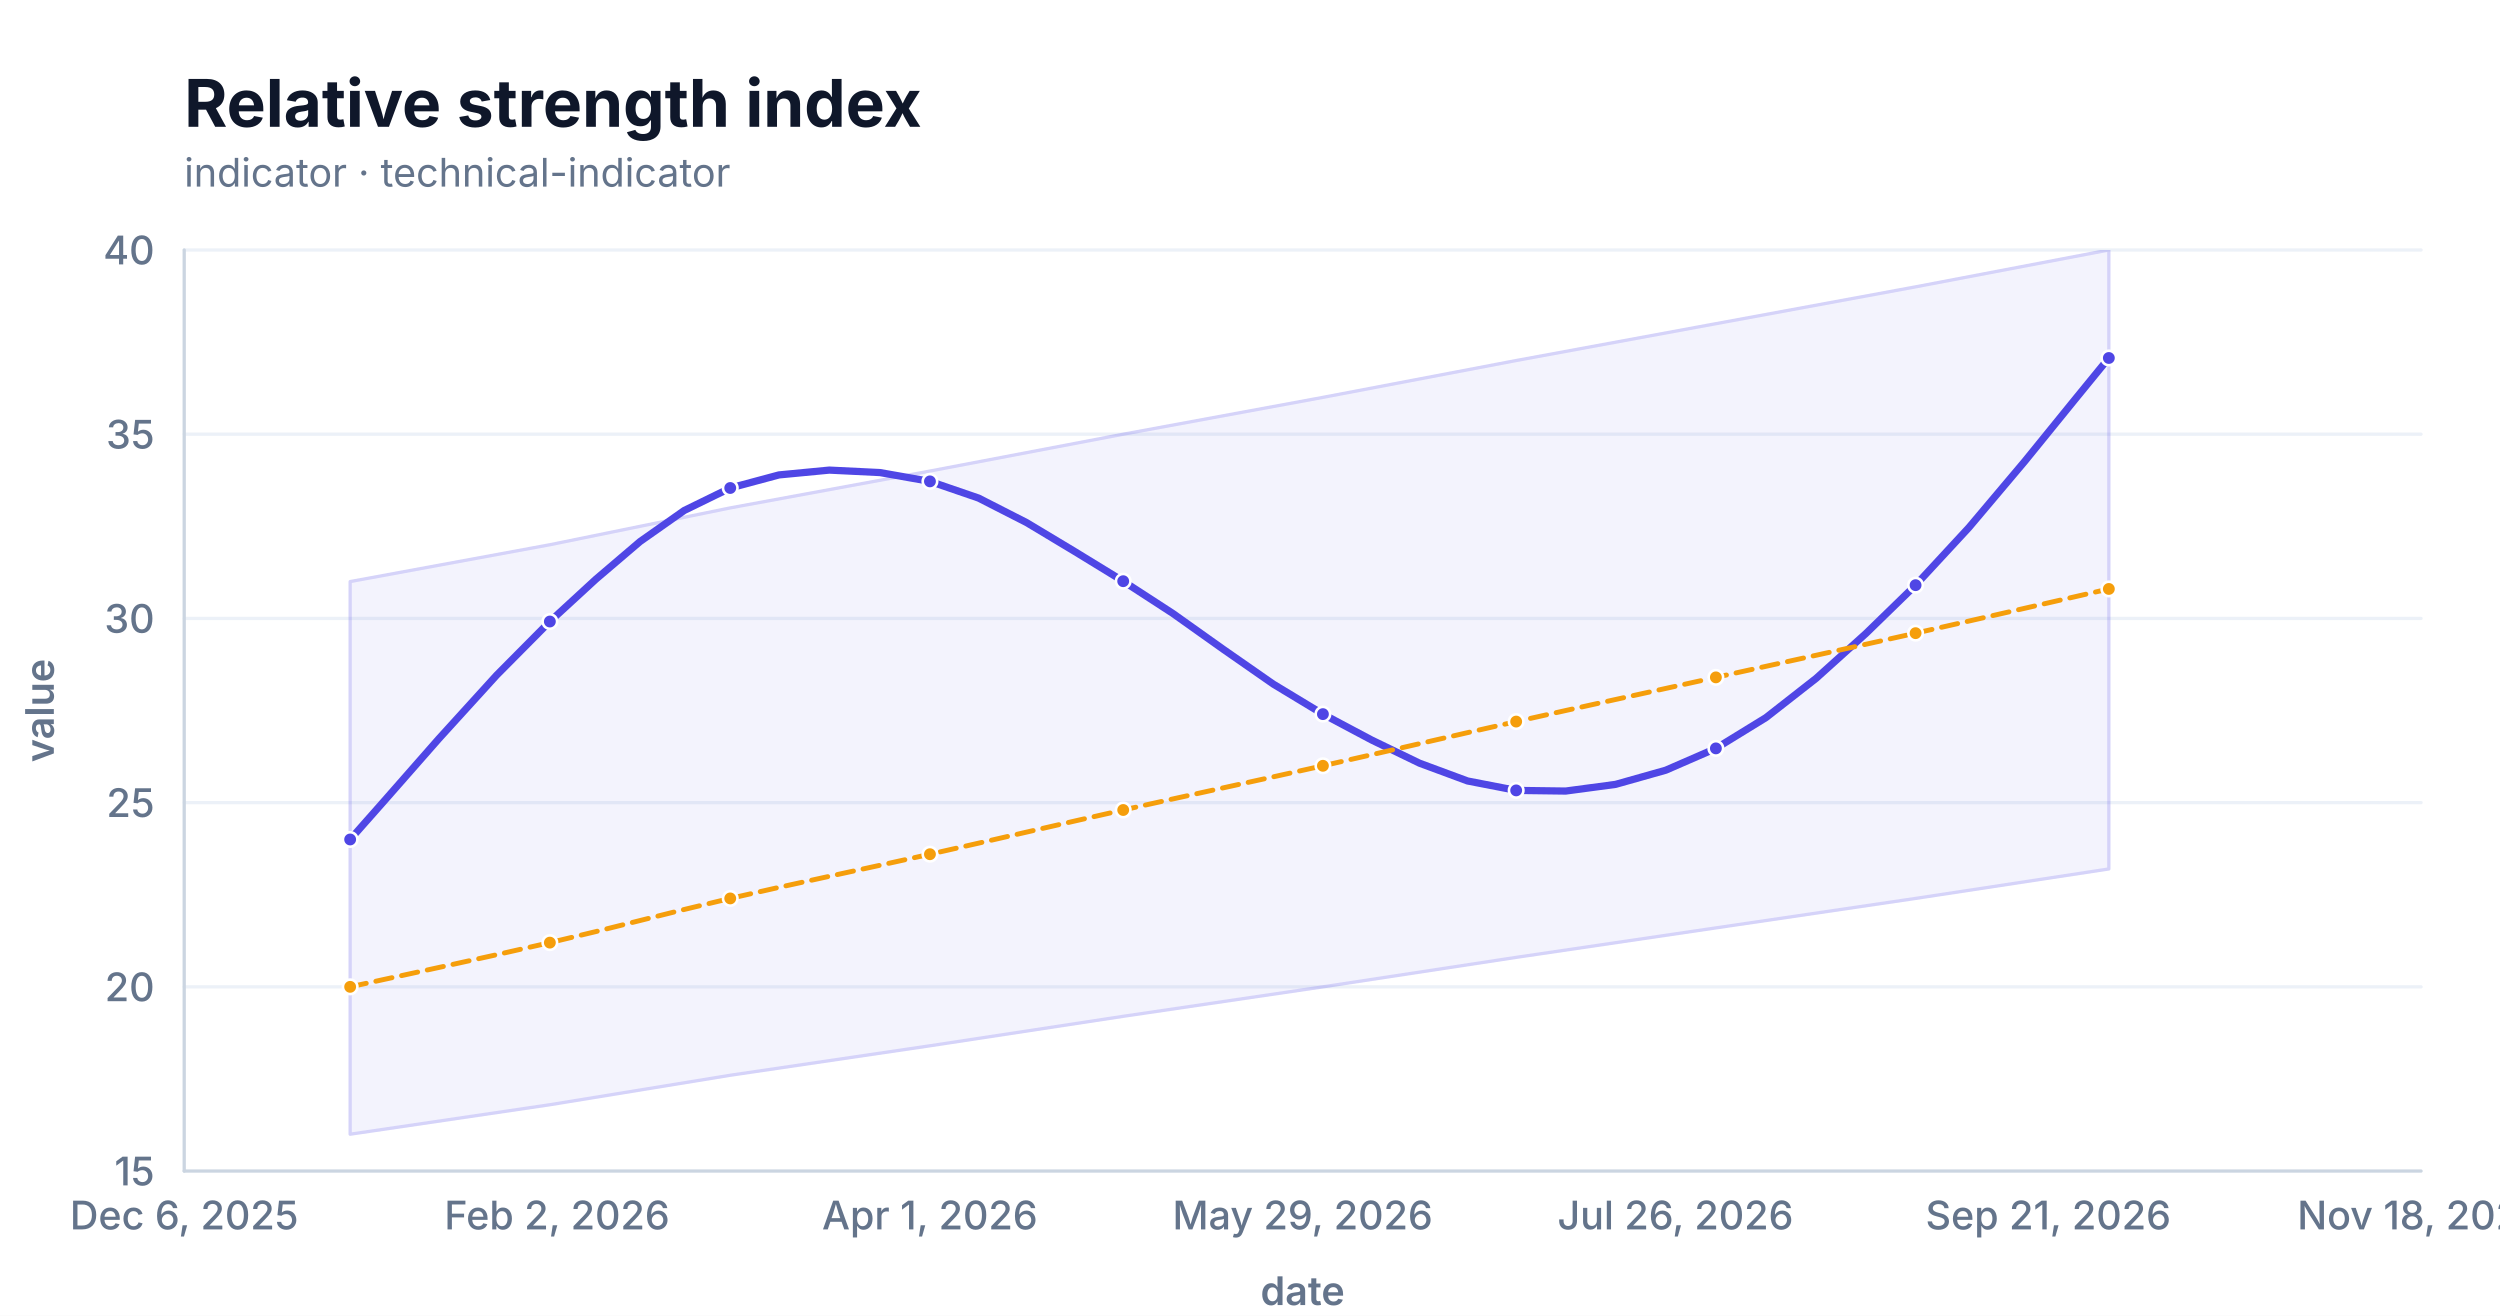
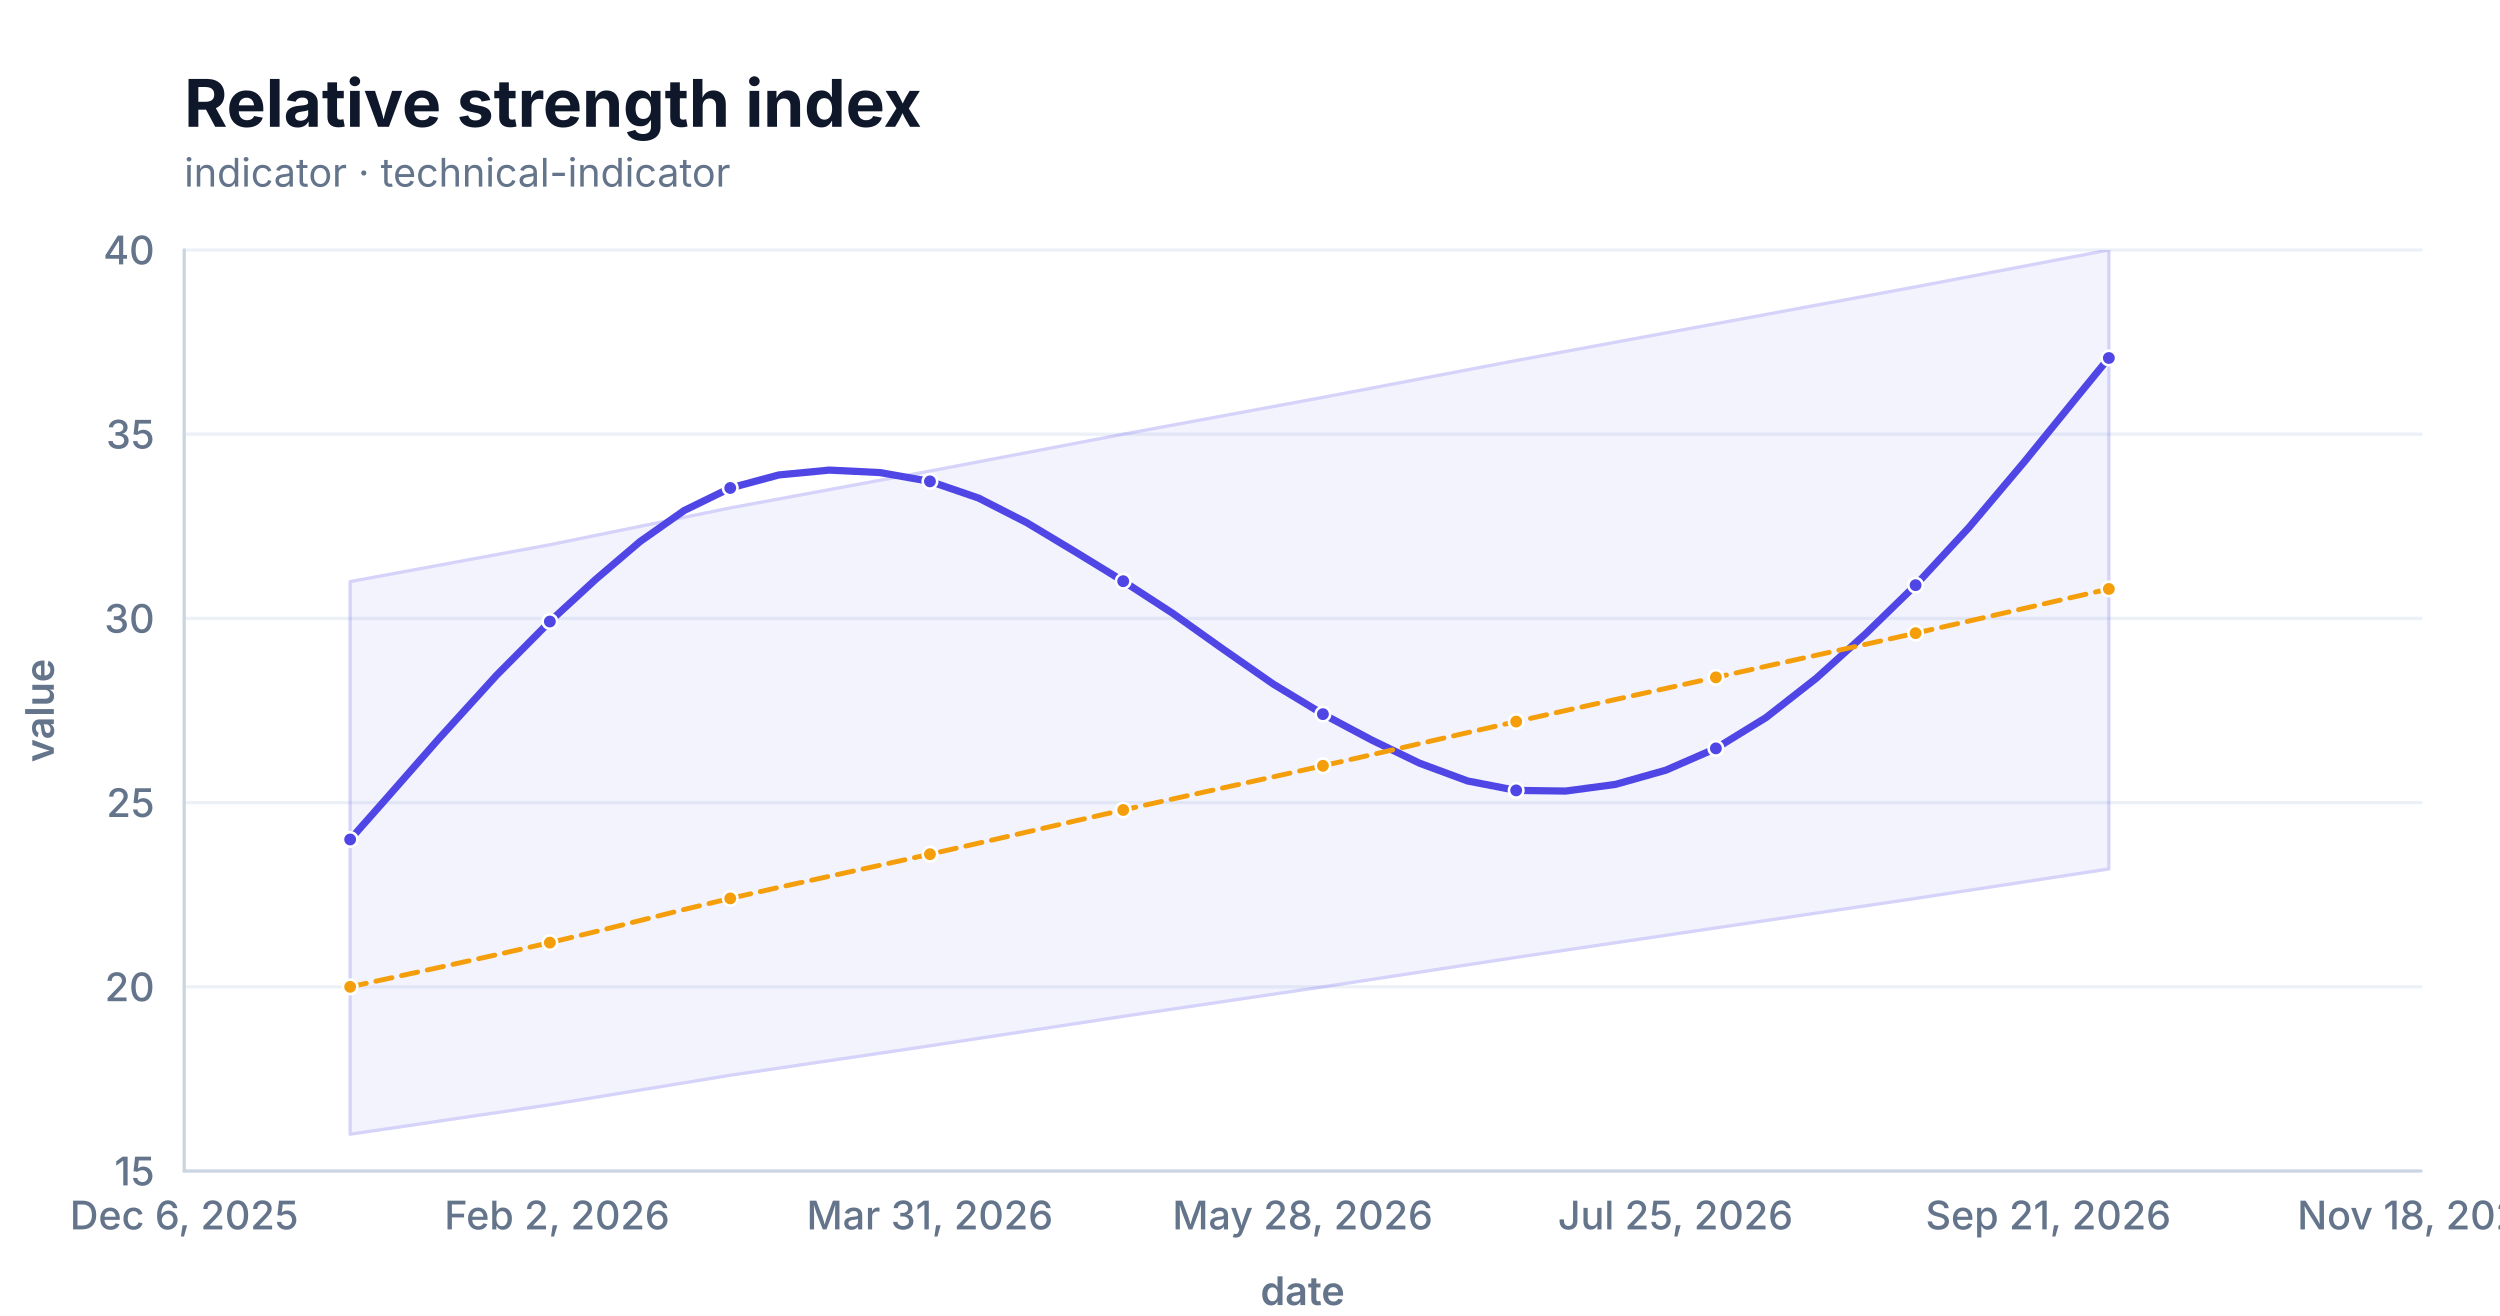
<svg xmlns="http://www.w3.org/2000/svg" width="760" height="400" viewBox="0 0 760 400" role="img" aria-labelledby="title description">
  <defs>
    <clipPath id="clip-1">
      <rect x="56" y="76" width="680" height="280" />
    </clipPath>
  </defs>
  <rect width="100%" height="100%" fill="#ffffff" />
  <g data-scene-node="scene:root">
    <line data-scene-node="axis-y:grid:1" opacity="0.82" x1="56" y1="300" x2="736" y2="300" fill="none" stroke="#e8eef6" stroke-width="1" stroke-linecap="round" />
    <line data-scene-node="axis-y:grid:2" opacity="0.82" x1="56" y1="244" x2="736" y2="244" fill="none" stroke="#e8eef6" stroke-width="1" stroke-linecap="round" />
    <line data-scene-node="axis-y:grid:3" opacity="0.82" x1="56" y1="188" x2="736" y2="188" fill="none" stroke="#e8eef6" stroke-width="1" stroke-linecap="round" />
    <line data-scene-node="axis-y:grid:4" opacity="0.82" x1="56" y1="132" x2="736" y2="132" fill="none" stroke="#e8eef6" stroke-width="1" stroke-linecap="round" />
    <line data-scene-node="axis-y:grid:5" opacity="0.82" x1="56" y1="76" x2="736" y2="76" fill="none" stroke="#e8eef6" stroke-width="1" stroke-linecap="round" />
    <g data-scene-node="layer-0:group" clip-path="url(#clip-1)">
      <path data-scene-node="layer-0:indicator-band" opacity="0.24" d="M 106.447 176.8 L 167.157 165.6 L 221.993 154.4 L 282.703 143.2 L 341.455 132 L 402.165 120.8 L 460.917 109.6 L 521.628 98.4 L 582.338 87.2 L 641.09 76 L 641.09 264.16 L 582.338 273.12 L 521.628 282.08 L 460.917 291.04 L 402.165 300 L 341.455 308.96 L 282.703 317.92 L 221.993 326.88 L 167.157 335.84 L 106.447 344.8 Z" fill="#4f46e547" stroke="#4f46e5" stroke-width="1" stroke-linejoin="round" />
      <path data-scene-node="layer-0:indicator-line:0" d="M 106.447 255.2 L 117.494 242.693 L 133.375 224.609 L 150.97 205.257 L 167.157 188.944 L 181.142 176.087 L 194.575 164.632 L 208.008 155.184 L 221.993 148.35 L 236.803 144.376 L 252.103 142.911 L 267.525 143.663 L 282.703 146.34 L 297.483 151.415 L 312.079 158.861 L 326.675 167.632 L 341.455 176.684 L 356.541 186.483 L 371.81 197.336 L 387.08 207.966 L 402.165 217.094 L 416.945 224.944 L 431.541 232.011 L 446.138 237.416 L 460.917 240.281 L 475.957 240.481 L 491.15 238.446 L 506.404 234.137 L 521.628 227.51 L 536.851 218.152 L 552.105 206.219 L 567.298 192.527 L 582.338 177.892 L 598.541 160.375 L 615.509 140.259 L 630.579 121.695 L 641.09 108.829" fill="none" stroke="#4f46e5" stroke-width="2.2" stroke-linecap="round" stroke-linejoin="round" />
      <circle data-scene-node="layer-0:indicator-point:0:0" cx="106.447" cy="255.2" r="2.2" fill="#4f46e5" stroke="#ffffff" stroke-width="0.8" />
      <circle data-scene-node="layer-0:indicator-point:0:1" cx="167.157" cy="188.944" r="2.2" fill="#4f46e5" stroke="#ffffff" stroke-width="0.8" />
      <circle data-scene-node="layer-0:indicator-point:0:2" cx="221.993" cy="148.35" r="2.2" fill="#4f46e5" stroke="#ffffff" stroke-width="0.8" />
      <circle data-scene-node="layer-0:indicator-point:0:3" cx="282.703" cy="146.34" r="2.2" fill="#4f46e5" stroke="#ffffff" stroke-width="0.8" />
      <circle data-scene-node="layer-0:indicator-point:0:4" cx="341.455" cy="176.684" r="2.2" fill="#4f46e5" stroke="#ffffff" stroke-width="0.8" />
      <circle data-scene-node="layer-0:indicator-point:0:5" cx="402.165" cy="217.094" r="2.2" fill="#4f46e5" stroke="#ffffff" stroke-width="0.8" />
      <circle data-scene-node="layer-0:indicator-point:0:6" cx="460.917" cy="240.281" r="2.2" fill="#4f46e5" stroke="#ffffff" stroke-width="0.8" />
      <circle data-scene-node="layer-0:indicator-point:0:7" cx="521.628" cy="227.51" r="2.2" fill="#4f46e5" stroke="#ffffff" stroke-width="0.8" />
      <circle data-scene-node="layer-0:indicator-point:0:8" cx="582.338" cy="177.892" r="2.2" fill="#4f46e5" stroke="#ffffff" stroke-width="0.8" />
      <circle data-scene-node="layer-0:indicator-point:0:9" cx="641.09" cy="108.829" r="2.2" fill="#4f46e5" stroke="#ffffff" stroke-width="0.8" />
      <path data-scene-node="layer-0:indicator-line:1" d="M 106.447 300 L 117.494 297.585 L 133.375 294.12 L 150.97 290.235 L 167.157 286.56 L 181.142 283.2 L 194.575 279.84 L 208.008 276.48 L 221.993 273.12 L 236.803 269.76 L 252.103 266.4 L 267.525 263.04 L 282.703 259.68 L 297.483 256.32 L 312.079 252.96 L 326.675 249.6 L 341.455 246.24 L 356.541 242.88 L 371.81 239.52 L 387.08 236.16 L 402.165 232.8 L 416.945 229.44 L 431.541 226.08 L 446.138 222.72 L 460.917 219.36 L 475.957 216 L 491.15 212.64 L 506.404 209.28 L 521.628 205.92 L 536.851 202.56 L 552.105 199.2 L 567.298 195.84 L 582.338 192.48 L 598.541 188.805 L 615.509 184.92 L 630.579 181.455 L 641.09 179.04" fill="none" stroke="#f59e0b" stroke-width="1.5" stroke-dasharray="5 3" stroke-linecap="round" stroke-linejoin="round" />
      <circle data-scene-node="layer-0:indicator-point:1:0" cx="106.447" cy="300" r="2.2" fill="#f59e0b" stroke="#ffffff" stroke-width="0.8" />
      <circle data-scene-node="layer-0:indicator-point:1:1" cx="167.157" cy="286.56" r="2.2" fill="#f59e0b" stroke="#ffffff" stroke-width="0.8" />
      <circle data-scene-node="layer-0:indicator-point:1:2" cx="221.993" cy="273.12" r="2.2" fill="#f59e0b" stroke="#ffffff" stroke-width="0.8" />
      <circle data-scene-node="layer-0:indicator-point:1:3" cx="282.703" cy="259.68" r="2.2" fill="#f59e0b" stroke="#ffffff" stroke-width="0.8" />
      <circle data-scene-node="layer-0:indicator-point:1:4" cx="341.455" cy="246.24" r="2.2" fill="#f59e0b" stroke="#ffffff" stroke-width="0.8" />
      <circle data-scene-node="layer-0:indicator-point:1:5" cx="402.165" cy="232.8" r="2.2" fill="#f59e0b" stroke="#ffffff" stroke-width="0.8" />
      <circle data-scene-node="layer-0:indicator-point:1:6" cx="460.917" cy="219.36" r="2.2" fill="#f59e0b" stroke="#ffffff" stroke-width="0.8" />
      <circle data-scene-node="layer-0:indicator-point:1:7" cx="521.628" cy="205.92" r="2.2" fill="#f59e0b" stroke="#ffffff" stroke-width="0.8" />
      <circle data-scene-node="layer-0:indicator-point:1:8" cx="582.338" cy="192.48" r="2.2" fill="#f59e0b" stroke="#ffffff" stroke-width="0.8" />
      <circle data-scene-node="layer-0:indicator-point:1:9" cx="641.09" cy="179.04" r="2.2" fill="#f59e0b" stroke="#ffffff" stroke-width="0.8" />
    </g>
    <line data-scene-node="axis-x:line" x1="56" y1="356" x2="736" y2="356" fill="none" stroke="#cbd5e1" stroke-width="1" stroke-linecap="round" />
    <line data-scene-node="axis-y:line" x1="56" y1="76" x2="56" y2="356" fill="none" stroke="#cbd5e1" stroke-width="1" stroke-linecap="round" />
    <text data-scene-node="axis-x:label:0" x="56" y="365" fill="#64748b" font-family="Inter, ui-sans-serif, system-ui, -apple-system, BlinkMacSystemFont, &quot;Segoe UI&quot;, sans-serif" font-size="12" font-weight="500" text-anchor="middle" dominant-baseline="text-before-edge">Dec 6, 2025</text>
    <text data-scene-node="axis-x:label:1" x="169.333" y="365" fill="#64748b" font-family="Inter, ui-sans-serif, system-ui, -apple-system, BlinkMacSystemFont, &quot;Segoe UI&quot;, sans-serif" font-size="12" font-weight="500" text-anchor="middle" dominant-baseline="text-before-edge">Feb 2, 2026</text>
-     <text data-scene-node="axis-x:label:2" x="282.667" y="365" fill="#64748b" font-family="Inter, ui-sans-serif, system-ui, -apple-system, BlinkMacSystemFont, &quot;Segoe UI&quot;, sans-serif" font-size="12" font-weight="500" text-anchor="middle" dominant-baseline="text-before-edge">Apr 1, 2026</text>
-     <text data-scene-node="axis-x:label:3" x="396" y="365" fill="#64748b" font-family="Inter, ui-sans-serif, system-ui, -apple-system, BlinkMacSystemFont, &quot;Segoe UI&quot;, sans-serif" font-size="12" font-weight="500" text-anchor="middle" dominant-baseline="text-before-edge">May 29, 2026</text>
-     <text data-scene-node="axis-x:label:4" x="509.333" y="365" fill="#64748b" font-family="Inter, ui-sans-serif, system-ui, -apple-system, BlinkMacSystemFont, &quot;Segoe UI&quot;, sans-serif" font-size="12" font-weight="500" text-anchor="middle" dominant-baseline="text-before-edge">Jul 26, 2026</text>
+     <text data-scene-node="axis-x:label:2" x="282.667" y="365" fill="#64748b" font-family="Inter, ui-sans-serif, system-ui, -apple-system, BlinkMacSystemFont, &quot;Segoe UI&quot;, sans-serif" font-size="12" font-weight="500" text-anchor="middle" dominant-baseline="text-before-edge">Mar 31, 2026</text>
+     <text data-scene-node="axis-x:label:3" x="396" y="365" fill="#64748b" font-family="Inter, ui-sans-serif, system-ui, -apple-system, BlinkMacSystemFont, &quot;Segoe UI&quot;, sans-serif" font-size="12" font-weight="500" text-anchor="middle" dominant-baseline="text-before-edge">May 28, 2026</text>
+     <text data-scene-node="axis-x:label:4" x="509.333" y="365" fill="#64748b" font-family="Inter, ui-sans-serif, system-ui, -apple-system, BlinkMacSystemFont, &quot;Segoe UI&quot;, sans-serif" font-size="12" font-weight="500" text-anchor="middle" dominant-baseline="text-before-edge">Jul 25, 2026</text>
    <text data-scene-node="axis-x:label:5" x="622.667" y="365" fill="#64748b" font-family="Inter, ui-sans-serif, system-ui, -apple-system, BlinkMacSystemFont, &quot;Segoe UI&quot;, sans-serif" font-size="12" font-weight="500" text-anchor="middle" dominant-baseline="text-before-edge">Sep 21, 2026</text>
    <text data-scene-node="axis-x:label:6" x="736" y="365" fill="#64748b" font-family="Inter, ui-sans-serif, system-ui, -apple-system, BlinkMacSystemFont, &quot;Segoe UI&quot;, sans-serif" font-size="12" font-weight="500" text-anchor="middle" dominant-baseline="text-before-edge">Nov 18, 2026</text>
    <text data-scene-node="axis-x:title" x="396" y="388" fill="#64748b" font-family="Inter, ui-sans-serif, system-ui, -apple-system, BlinkMacSystemFont, &quot;Segoe UI&quot;, sans-serif" font-size="12" font-weight="600" text-anchor="middle" dominant-baseline="text-before-edge">date</text>
    <text data-scene-node="axis-y:label:0" x="47" y="356" fill="#64748b" font-family="Inter, ui-sans-serif, system-ui, -apple-system, BlinkMacSystemFont, &quot;Segoe UI&quot;, sans-serif" font-size="12" font-weight="500" text-anchor="end" dominant-baseline="central">15</text>
    <text data-scene-node="axis-y:label:1" x="47" y="300" fill="#64748b" font-family="Inter, ui-sans-serif, system-ui, -apple-system, BlinkMacSystemFont, &quot;Segoe UI&quot;, sans-serif" font-size="12" font-weight="500" text-anchor="end" dominant-baseline="central">20</text>
    <text data-scene-node="axis-y:label:2" x="47" y="244" fill="#64748b" font-family="Inter, ui-sans-serif, system-ui, -apple-system, BlinkMacSystemFont, &quot;Segoe UI&quot;, sans-serif" font-size="12" font-weight="500" text-anchor="end" dominant-baseline="central">25</text>
    <text data-scene-node="axis-y:label:3" x="47" y="188" fill="#64748b" font-family="Inter, ui-sans-serif, system-ui, -apple-system, BlinkMacSystemFont, &quot;Segoe UI&quot;, sans-serif" font-size="12" font-weight="500" text-anchor="end" dominant-baseline="central">30</text>
    <text data-scene-node="axis-y:label:4" x="47" y="132" fill="#64748b" font-family="Inter, ui-sans-serif, system-ui, -apple-system, BlinkMacSystemFont, &quot;Segoe UI&quot;, sans-serif" font-size="12" font-weight="500" text-anchor="end" dominant-baseline="central">35</text>
    <text data-scene-node="axis-y:label:5" x="47" y="76" fill="#64748b" font-family="Inter, ui-sans-serif, system-ui, -apple-system, BlinkMacSystemFont, &quot;Segoe UI&quot;, sans-serif" font-size="12" font-weight="500" text-anchor="end" dominant-baseline="central">40</text>
    <text data-scene-node="axis-y:title" x="12" y="216" fill="#64748b" font-family="Inter, ui-sans-serif, system-ui, -apple-system, BlinkMacSystemFont, &quot;Segoe UI&quot;, sans-serif" font-size="12" font-weight="600" text-anchor="middle" dominant-baseline="central" transform="rotate(-90 12 216)">value</text>
    <text data-scene-node="chart:title" x="56" y="24" fill="#0f172a" font-family="Inter, ui-sans-serif, system-ui, -apple-system, BlinkMacSystemFont, &quot;Segoe UI&quot;, sans-serif" font-size="20" font-weight="700" text-anchor="start" dominant-baseline="text-before-edge">Relative strength index</text>
    <text data-scene-node="chart:subtitle" x="56" y="48" fill="#64748b" font-family="Inter, ui-sans-serif, system-ui, -apple-system, BlinkMacSystemFont, &quot;Segoe UI&quot;, sans-serif" font-size="12" font-weight="400" text-anchor="start" dominant-baseline="text-before-edge">indicator · technical-indicator</text>
  </g>
</svg>
